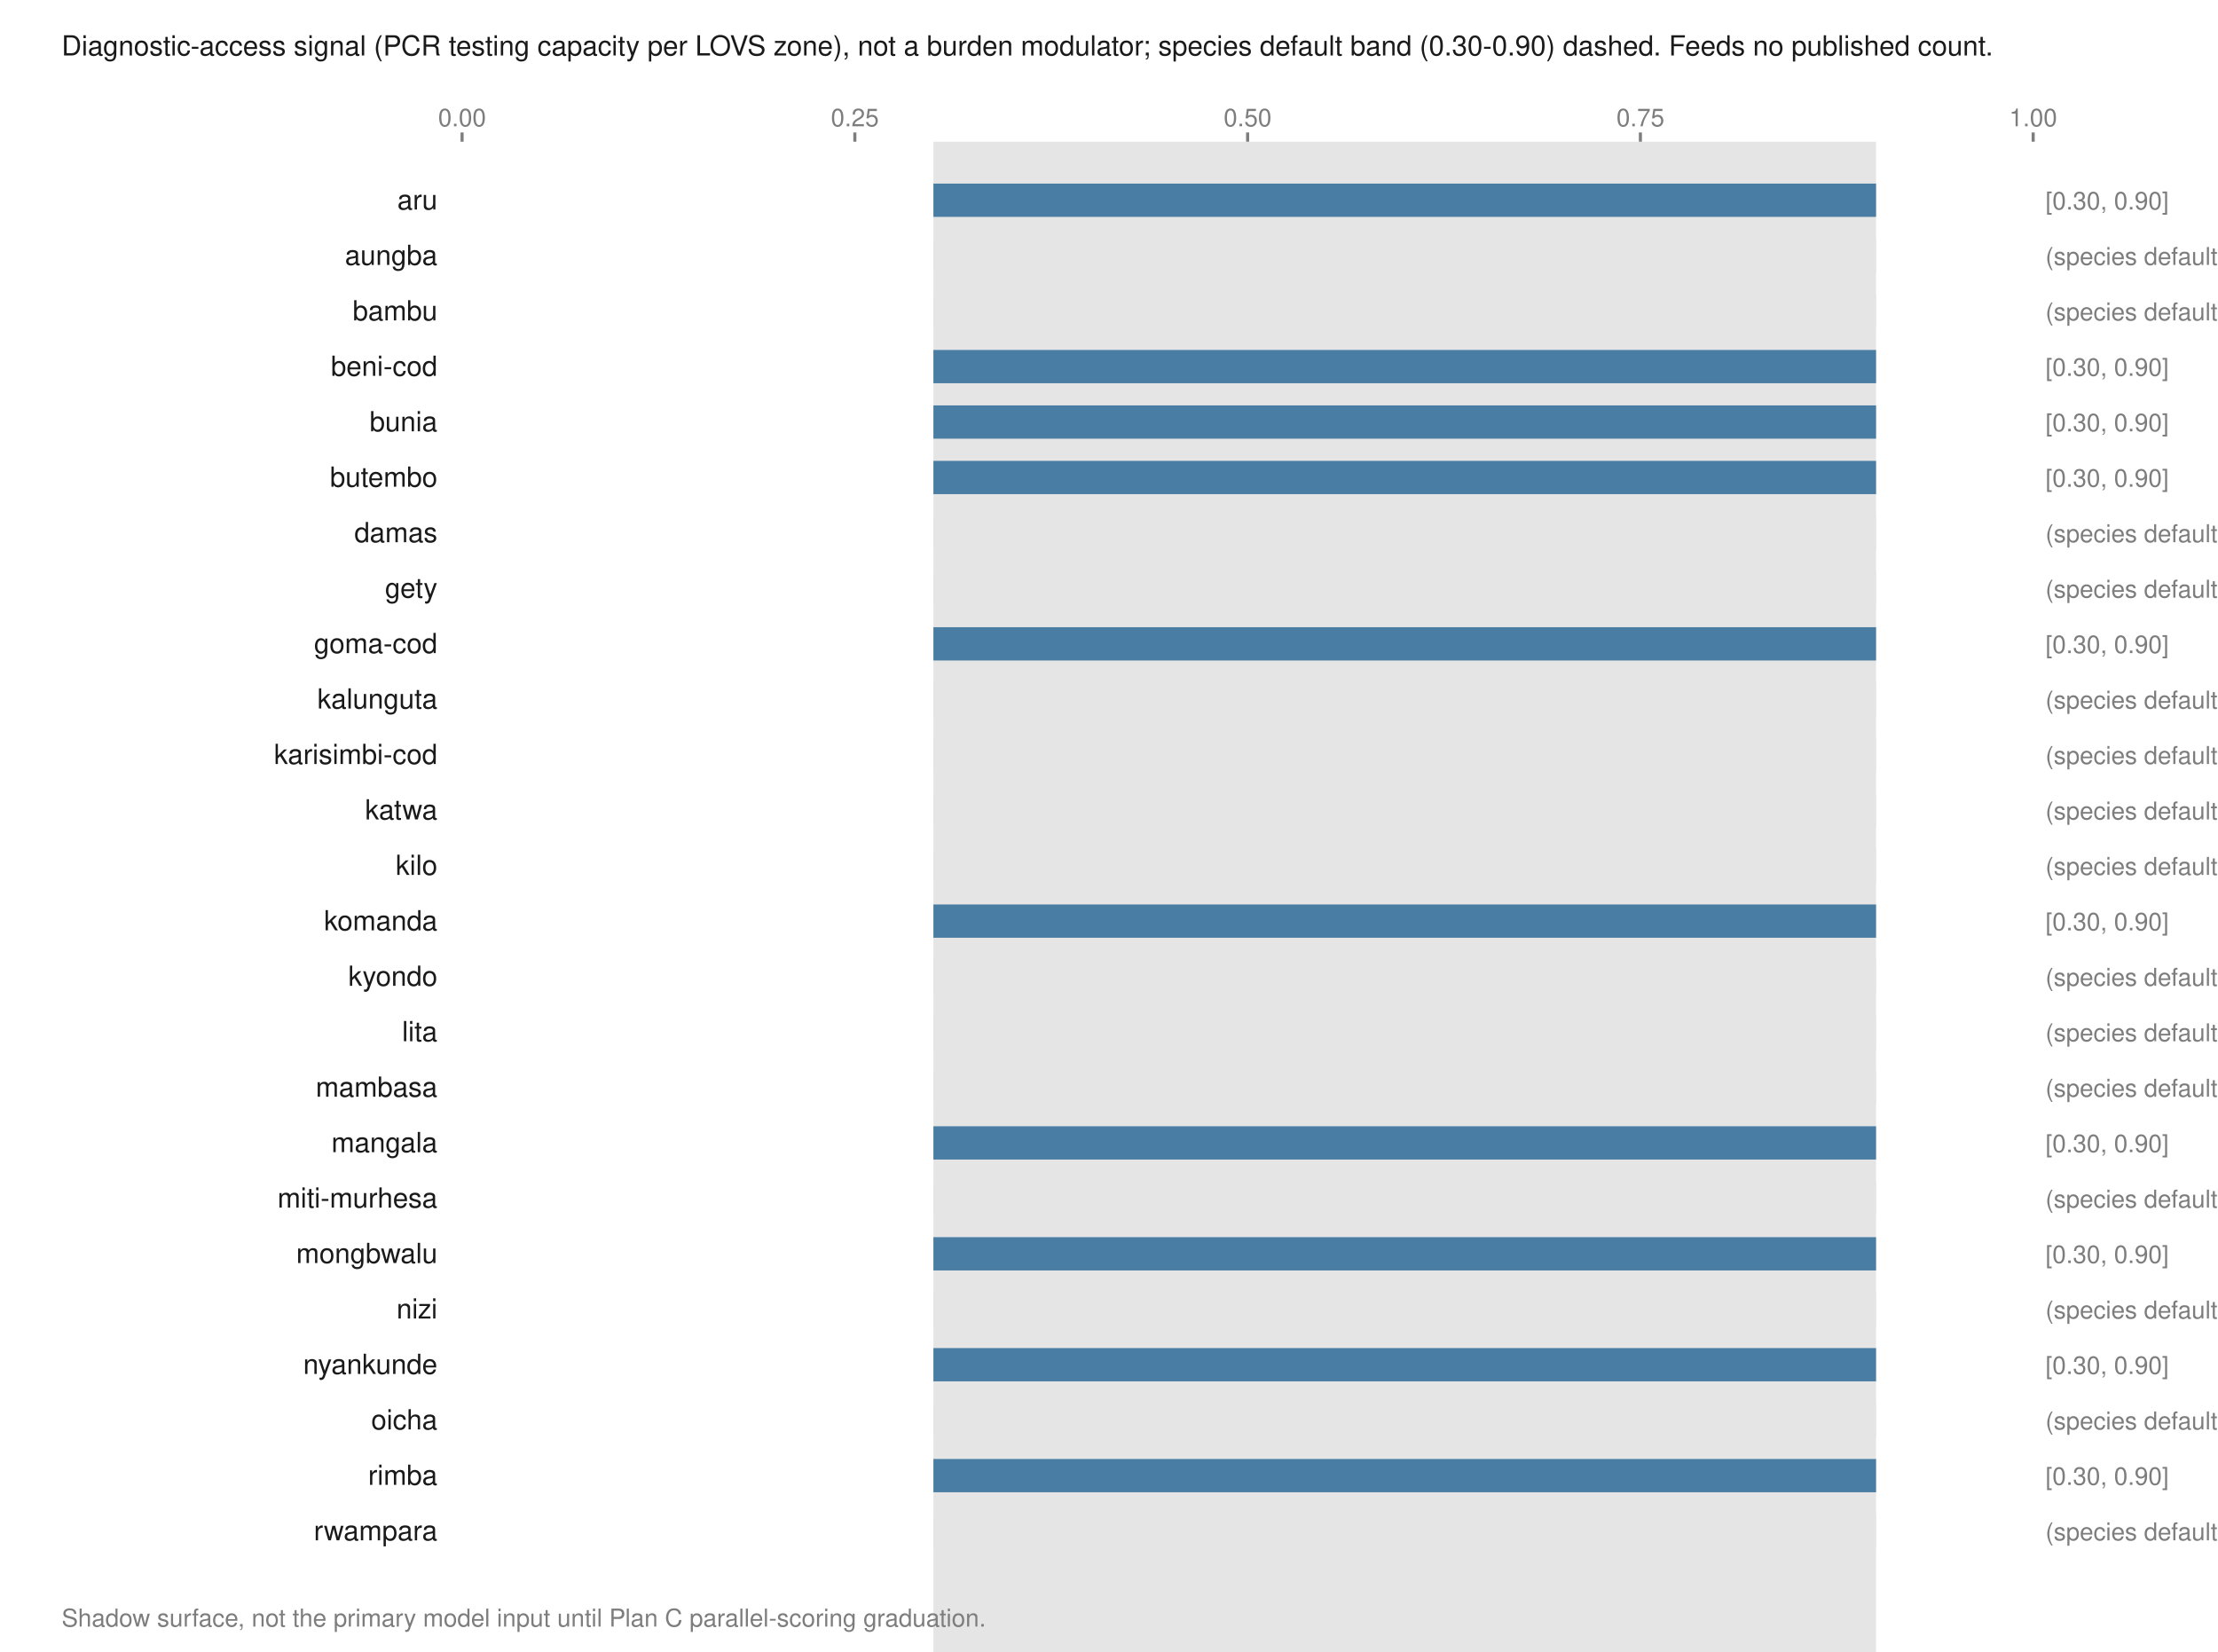
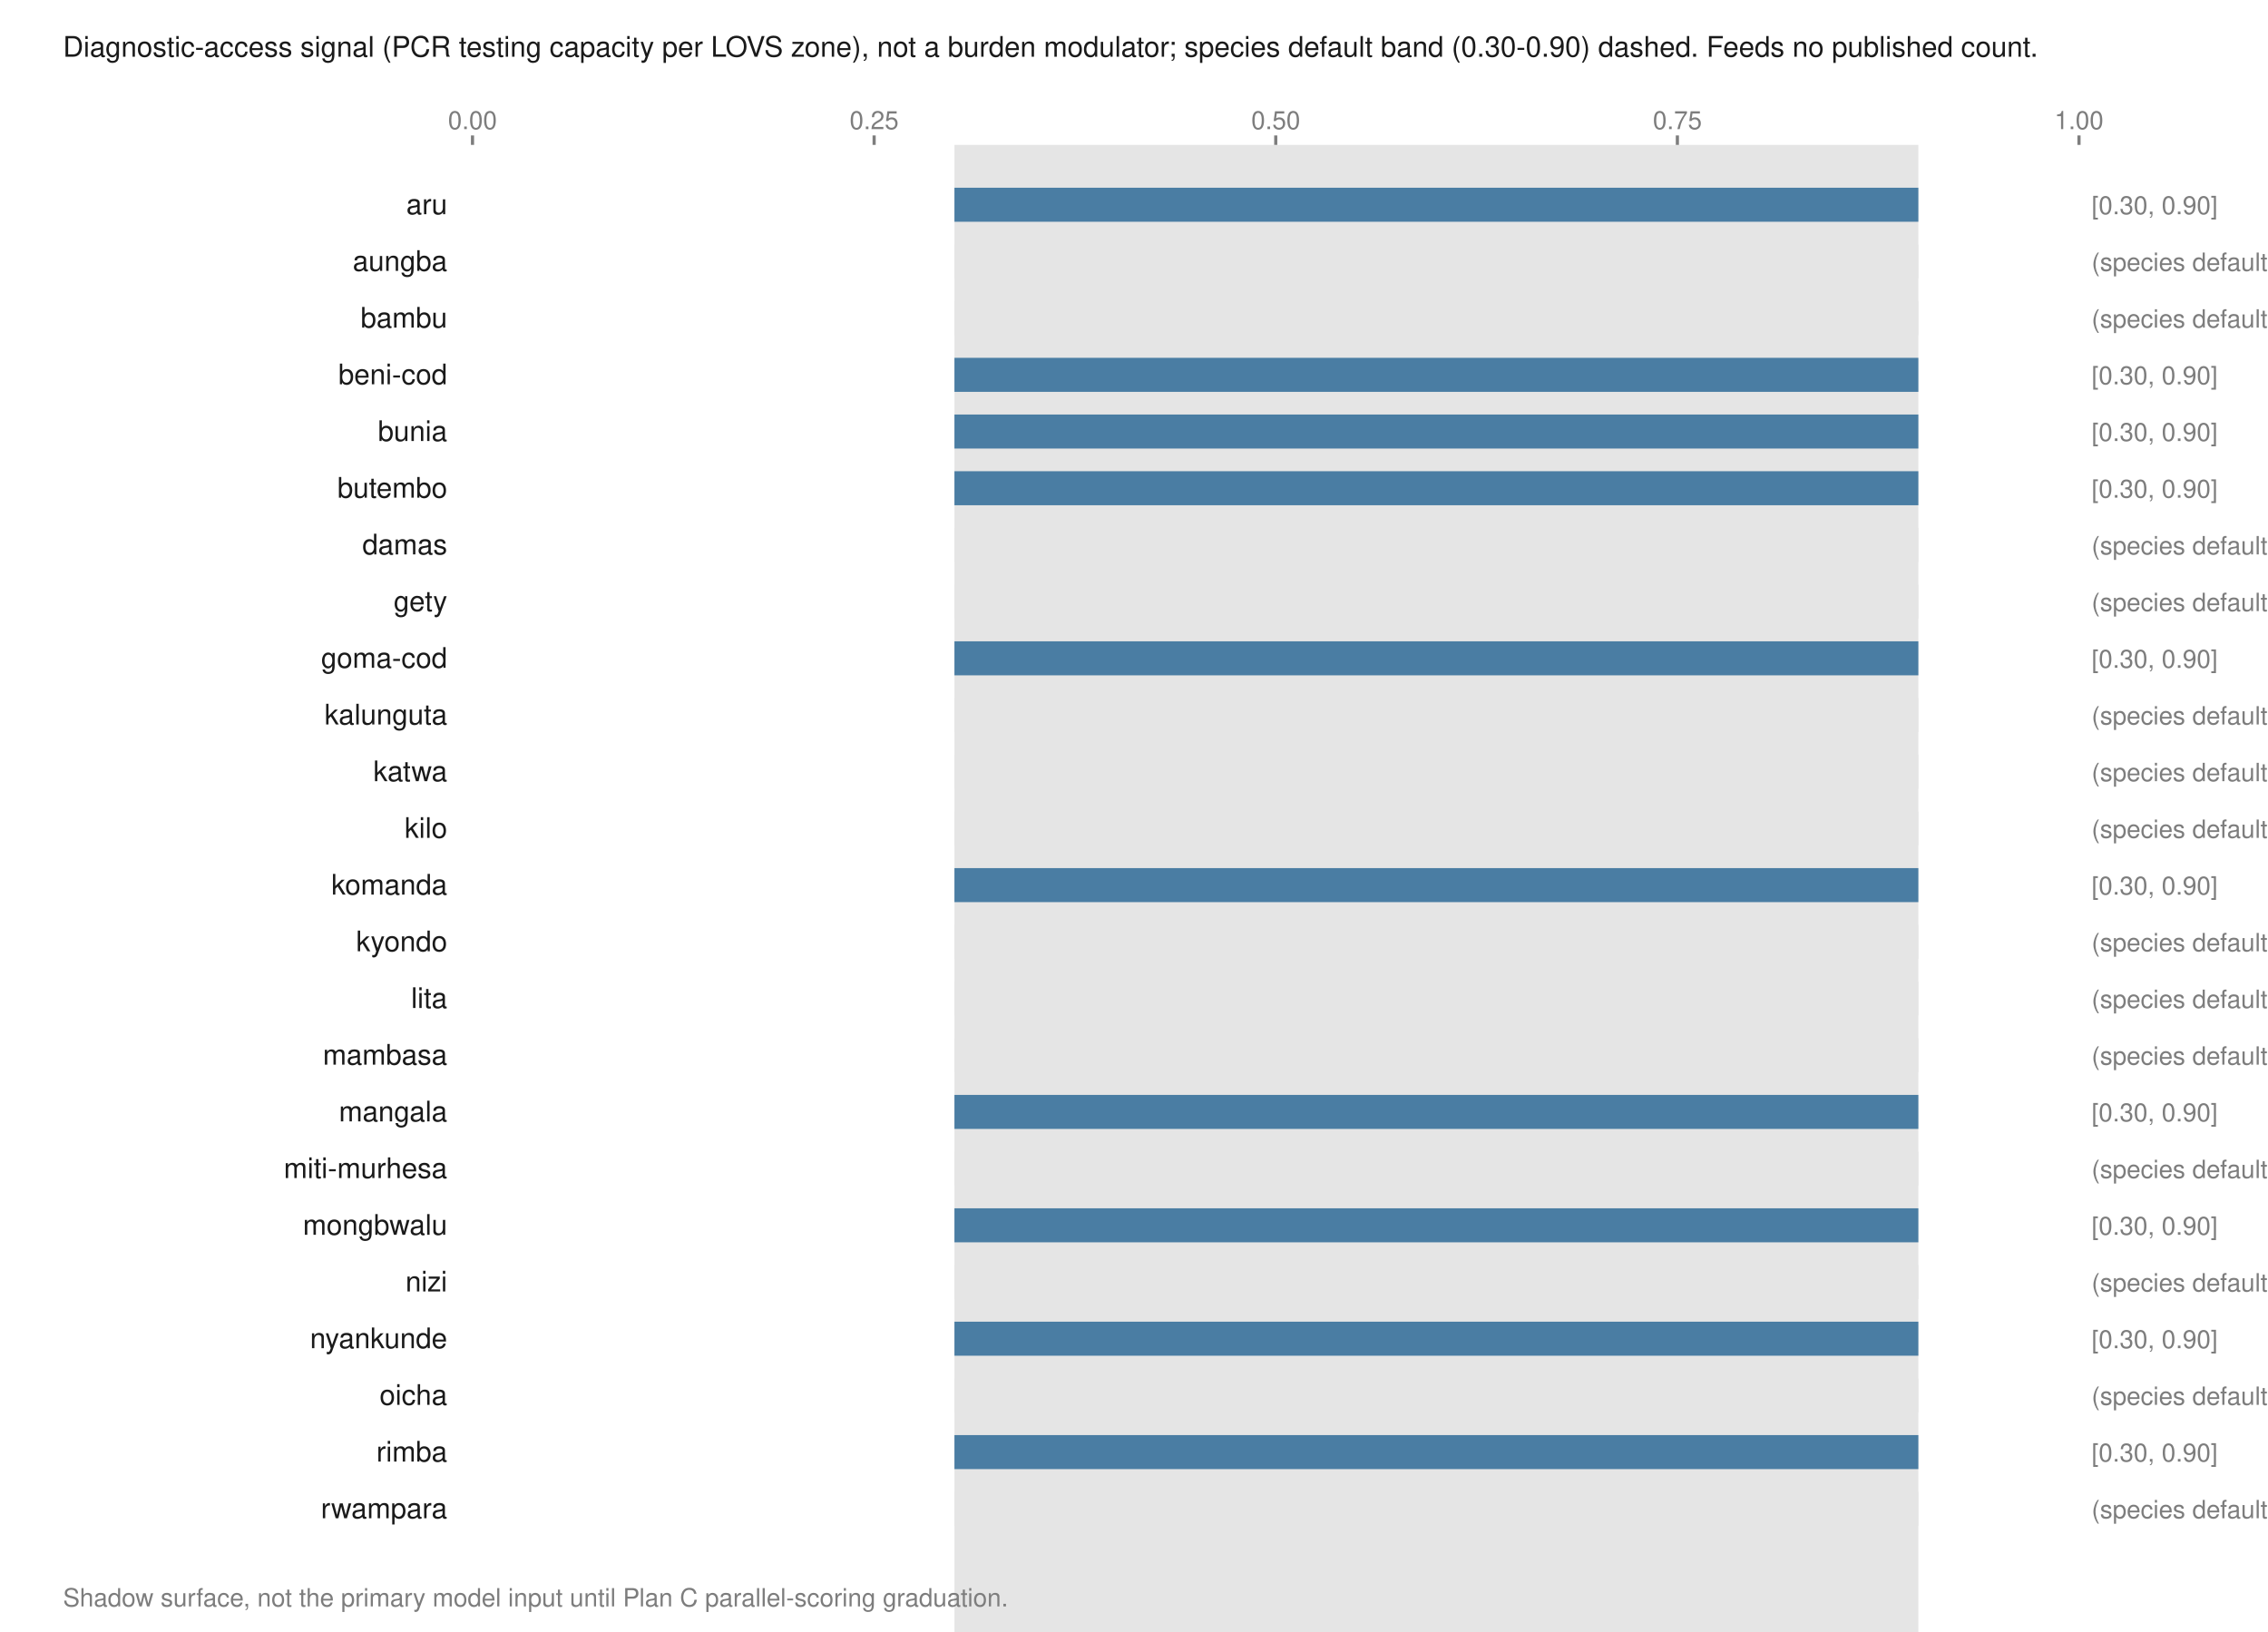
- <svg xmlns="http://www.w3.org/2000/svg" viewBox="0 0 720 536" width="720" height="536" role="img" aria-labelledby="t">
+ <svg xmlns="http://www.w3.org/2000/svg" viewBox="0 0 720 518" width="720" height="518" role="img" aria-labelledby="t">
  <text x="20.0" y="18.0" font-family="Helvetica,Arial,sans-serif" font-size="9" fill="#1a1a1a" font-weight="normal" text-anchor="start">Diagnostic-access signal (PCR testing capacity per LOVS zone), not a burden modulator; species default band (0.30-0.90) dashed. Feeds no published count.</text>
-   <rect x="303.0" y="46.0" width="306.0" height="506.0" fill="#e5e5e5" />
+   <rect x="303.0" y="46.0" width="306.0" height="488.0" fill="#e5e5e5" />
  <line x1="150.0" y1="43.0" x2="150.0" y2="46.0" stroke="#7d7d7d" stroke-width="1" />
  <text x="150.0" y="41.0" font-family="Helvetica,Arial,sans-serif" font-size="8" fill="#7d7d7d" font-weight="normal" text-anchor="middle">0.00</text>
  <line x1="277.5" y1="43.0" x2="277.5" y2="46.0" stroke="#7d7d7d" stroke-width="1" />
  <text x="277.5" y="41.0" font-family="Helvetica,Arial,sans-serif" font-size="8" fill="#7d7d7d" font-weight="normal" text-anchor="middle">0.25</text>
  <line x1="405.0" y1="43.0" x2="405.0" y2="46.0" stroke="#7d7d7d" stroke-width="1" />
  <text x="405.0" y="41.0" font-family="Helvetica,Arial,sans-serif" font-size="8" fill="#7d7d7d" font-weight="normal" text-anchor="middle">0.50</text>
  <line x1="532.5" y1="43.0" x2="532.5" y2="46.0" stroke="#7d7d7d" stroke-width="1" />
  <text x="532.5" y="41.0" font-family="Helvetica,Arial,sans-serif" font-size="8" fill="#7d7d7d" font-weight="normal" text-anchor="middle">0.75</text>
  <line x1="660.0" y1="43.0" x2="660.0" y2="46.0" stroke="#7d7d7d" stroke-width="1" />
  <text x="660.0" y="41.0" font-family="Helvetica,Arial,sans-serif" font-size="8" fill="#7d7d7d" font-weight="normal" text-anchor="middle">1.00</text>
  <text x="142.0" y="68.0" font-family="Helvetica,Arial,sans-serif" font-size="9" fill="#1a1a1a" font-weight="normal" text-anchor="end">aru</text>
  <rect x="303.0" y="59.6" width="306.0" height="10.8" fill="#4a7da3" />
  <text x="664.0" y="68.0" font-family="Helvetica,Arial,sans-serif" font-size="8" fill="#7d7d7d" font-weight="normal" text-anchor="start">[0.30, 0.90]</text>
  <text x="142.0" y="86.0" font-family="Helvetica,Arial,sans-serif" font-size="9" fill="#1a1a1a" font-weight="normal" text-anchor="end">aungba</text>
  <rect x="303.0" y="77.6" width="306.0" height="10.8" fill="#e5e5e5" />
  <text x="664.0" y="86.0" font-family="Helvetica,Arial,sans-serif" font-size="8" fill="#7d7d7d" font-weight="normal" text-anchor="start">(species default)</text>
  <text x="142.0" y="104.0" font-family="Helvetica,Arial,sans-serif" font-size="9" fill="#1a1a1a" font-weight="normal" text-anchor="end">bambu</text>
  <rect x="303.0" y="95.6" width="306.0" height="10.8" fill="#e5e5e5" />
  <text x="664.0" y="104.0" font-family="Helvetica,Arial,sans-serif" font-size="8" fill="#7d7d7d" font-weight="normal" text-anchor="start">(species default)</text>
  <text x="142.0" y="122.0" font-family="Helvetica,Arial,sans-serif" font-size="9" fill="#1a1a1a" font-weight="normal" text-anchor="end">beni-cod</text>
  <rect x="303.0" y="113.6" width="306.0" height="10.8" fill="#4a7da3" />
  <text x="664.0" y="122.0" font-family="Helvetica,Arial,sans-serif" font-size="8" fill="#7d7d7d" font-weight="normal" text-anchor="start">[0.30, 0.90]</text>
  <text x="142.0" y="140.0" font-family="Helvetica,Arial,sans-serif" font-size="9" fill="#1a1a1a" font-weight="normal" text-anchor="end">bunia</text>
  <rect x="303.0" y="131.6" width="306.0" height="10.8" fill="#4a7da3" />
  <text x="664.0" y="140.0" font-family="Helvetica,Arial,sans-serif" font-size="8" fill="#7d7d7d" font-weight="normal" text-anchor="start">[0.30, 0.90]</text>
  <text x="142.0" y="158.0" font-family="Helvetica,Arial,sans-serif" font-size="9" fill="#1a1a1a" font-weight="normal" text-anchor="end">butembo</text>
  <rect x="303.0" y="149.6" width="306.0" height="10.8" fill="#4a7da3" />
  <text x="664.0" y="158.0" font-family="Helvetica,Arial,sans-serif" font-size="8" fill="#7d7d7d" font-weight="normal" text-anchor="start">[0.30, 0.90]</text>
  <text x="142.0" y="176.0" font-family="Helvetica,Arial,sans-serif" font-size="9" fill="#1a1a1a" font-weight="normal" text-anchor="end">damas</text>
  <rect x="303.0" y="167.6" width="306.0" height="10.8" fill="#e5e5e5" />
  <text x="664.0" y="176.0" font-family="Helvetica,Arial,sans-serif" font-size="8" fill="#7d7d7d" font-weight="normal" text-anchor="start">(species default)</text>
  <text x="142.0" y="194.0" font-family="Helvetica,Arial,sans-serif" font-size="9" fill="#1a1a1a" font-weight="normal" text-anchor="end">gety</text>
  <rect x="303.0" y="185.6" width="306.0" height="10.8" fill="#e5e5e5" />
  <text x="664.0" y="194.0" font-family="Helvetica,Arial,sans-serif" font-size="8" fill="#7d7d7d" font-weight="normal" text-anchor="start">(species default)</text>
  <text x="142.0" y="212.0" font-family="Helvetica,Arial,sans-serif" font-size="9" fill="#1a1a1a" font-weight="normal" text-anchor="end">goma-cod</text>
  <rect x="303.0" y="203.6" width="306.0" height="10.8" fill="#4a7da3" />
  <text x="664.0" y="212.0" font-family="Helvetica,Arial,sans-serif" font-size="8" fill="#7d7d7d" font-weight="normal" text-anchor="start">[0.30, 0.90]</text>
  <text x="142.0" y="230.0" font-family="Helvetica,Arial,sans-serif" font-size="9" fill="#1a1a1a" font-weight="normal" text-anchor="end">kalunguta</text>
  <rect x="303.0" y="221.6" width="306.0" height="10.8" fill="#e5e5e5" />
  <text x="664.0" y="230.0" font-family="Helvetica,Arial,sans-serif" font-size="8" fill="#7d7d7d" font-weight="normal" text-anchor="start">(species default)</text>
-   <text x="142.0" y="248.0" font-family="Helvetica,Arial,sans-serif" font-size="9" fill="#1a1a1a" font-weight="normal" text-anchor="end">karisimbi-cod</text>
+   <text x="142.0" y="248.0" font-family="Helvetica,Arial,sans-serif" font-size="9" fill="#1a1a1a" font-weight="normal" text-anchor="end">katwa</text>
  <rect x="303.0" y="239.6" width="306.0" height="10.8" fill="#e5e5e5" />
  <text x="664.0" y="248.0" font-family="Helvetica,Arial,sans-serif" font-size="8" fill="#7d7d7d" font-weight="normal" text-anchor="start">(species default)</text>
-   <text x="142.0" y="266.0" font-family="Helvetica,Arial,sans-serif" font-size="9" fill="#1a1a1a" font-weight="normal" text-anchor="end">katwa</text>
+   <text x="142.0" y="266.0" font-family="Helvetica,Arial,sans-serif" font-size="9" fill="#1a1a1a" font-weight="normal" text-anchor="end">kilo</text>
  <rect x="303.0" y="257.6" width="306.0" height="10.8" fill="#e5e5e5" />
  <text x="664.0" y="266.0" font-family="Helvetica,Arial,sans-serif" font-size="8" fill="#7d7d7d" font-weight="normal" text-anchor="start">(species default)</text>
-   <text x="142.0" y="284.0" font-family="Helvetica,Arial,sans-serif" font-size="9" fill="#1a1a1a" font-weight="normal" text-anchor="end">kilo</text>
-   <rect x="303.0" y="275.6" width="306.0" height="10.8" fill="#e5e5e5" />
-   <text x="664.0" y="284.0" font-family="Helvetica,Arial,sans-serif" font-size="8" fill="#7d7d7d" font-weight="normal" text-anchor="start">(species default)</text>
-   <text x="142.0" y="302.0" font-family="Helvetica,Arial,sans-serif" font-size="9" fill="#1a1a1a" font-weight="normal" text-anchor="end">komanda</text>
-   <rect x="303.0" y="293.6" width="306.0" height="10.8" fill="#4a7da3" />
-   <text x="664.0" y="302.0" font-family="Helvetica,Arial,sans-serif" font-size="8" fill="#7d7d7d" font-weight="normal" text-anchor="start">[0.30, 0.90]</text>
-   <text x="142.0" y="320.0" font-family="Helvetica,Arial,sans-serif" font-size="9" fill="#1a1a1a" font-weight="normal" text-anchor="end">kyondo</text>
+   <text x="142.0" y="284.0" font-family="Helvetica,Arial,sans-serif" font-size="9" fill="#1a1a1a" font-weight="normal" text-anchor="end">komanda</text>
+   <rect x="303.0" y="275.6" width="306.0" height="10.8" fill="#4a7da3" />
+   <text x="664.0" y="284.0" font-family="Helvetica,Arial,sans-serif" font-size="8" fill="#7d7d7d" font-weight="normal" text-anchor="start">[0.30, 0.90]</text>
+   <text x="142.0" y="302.0" font-family="Helvetica,Arial,sans-serif" font-size="9" fill="#1a1a1a" font-weight="normal" text-anchor="end">kyondo</text>
+   <rect x="303.0" y="293.6" width="306.0" height="10.8" fill="#e5e5e5" />
+   <text x="664.0" y="302.0" font-family="Helvetica,Arial,sans-serif" font-size="8" fill="#7d7d7d" font-weight="normal" text-anchor="start">(species default)</text>
+   <text x="142.0" y="320.0" font-family="Helvetica,Arial,sans-serif" font-size="9" fill="#1a1a1a" font-weight="normal" text-anchor="end">lita</text>
  <rect x="303.0" y="311.6" width="306.0" height="10.8" fill="#e5e5e5" />
  <text x="664.0" y="320.0" font-family="Helvetica,Arial,sans-serif" font-size="8" fill="#7d7d7d" font-weight="normal" text-anchor="start">(species default)</text>
-   <text x="142.0" y="338.0" font-family="Helvetica,Arial,sans-serif" font-size="9" fill="#1a1a1a" font-weight="normal" text-anchor="end">lita</text>
+   <text x="142.0" y="338.0" font-family="Helvetica,Arial,sans-serif" font-size="9" fill="#1a1a1a" font-weight="normal" text-anchor="end">mambasa</text>
  <rect x="303.0" y="329.6" width="306.0" height="10.8" fill="#e5e5e5" />
  <text x="664.0" y="338.0" font-family="Helvetica,Arial,sans-serif" font-size="8" fill="#7d7d7d" font-weight="normal" text-anchor="start">(species default)</text>
-   <text x="142.0" y="356.0" font-family="Helvetica,Arial,sans-serif" font-size="9" fill="#1a1a1a" font-weight="normal" text-anchor="end">mambasa</text>
-   <rect x="303.0" y="347.6" width="306.0" height="10.8" fill="#e5e5e5" />
-   <text x="664.0" y="356.0" font-family="Helvetica,Arial,sans-serif" font-size="8" fill="#7d7d7d" font-weight="normal" text-anchor="start">(species default)</text>
-   <text x="142.0" y="374.0" font-family="Helvetica,Arial,sans-serif" font-size="9" fill="#1a1a1a" font-weight="normal" text-anchor="end">mangala</text>
-   <rect x="303.0" y="365.6" width="306.0" height="10.8" fill="#4a7da3" />
-   <text x="664.0" y="374.0" font-family="Helvetica,Arial,sans-serif" font-size="8" fill="#7d7d7d" font-weight="normal" text-anchor="start">[0.30, 0.90]</text>
-   <text x="142.0" y="392.0" font-family="Helvetica,Arial,sans-serif" font-size="9" fill="#1a1a1a" font-weight="normal" text-anchor="end">miti-murhesa</text>
-   <rect x="303.0" y="383.6" width="306.0" height="10.8" fill="#e5e5e5" />
-   <text x="664.0" y="392.0" font-family="Helvetica,Arial,sans-serif" font-size="8" fill="#7d7d7d" font-weight="normal" text-anchor="start">(species default)</text>
-   <text x="142.0" y="410.0" font-family="Helvetica,Arial,sans-serif" font-size="9" fill="#1a1a1a" font-weight="normal" text-anchor="end">mongbwalu</text>
-   <rect x="303.0" y="401.6" width="306.0" height="10.8" fill="#4a7da3" />
-   <text x="664.0" y="410.0" font-family="Helvetica,Arial,sans-serif" font-size="8" fill="#7d7d7d" font-weight="normal" text-anchor="start">[0.30, 0.90]</text>
-   <text x="142.0" y="428.0" font-family="Helvetica,Arial,sans-serif" font-size="9" fill="#1a1a1a" font-weight="normal" text-anchor="end">nizi</text>
-   <rect x="303.0" y="419.6" width="306.0" height="10.8" fill="#e5e5e5" />
-   <text x="664.0" y="428.0" font-family="Helvetica,Arial,sans-serif" font-size="8" fill="#7d7d7d" font-weight="normal" text-anchor="start">(species default)</text>
-   <text x="142.0" y="446.0" font-family="Helvetica,Arial,sans-serif" font-size="9" fill="#1a1a1a" font-weight="normal" text-anchor="end">nyankunde</text>
-   <rect x="303.0" y="437.6" width="306.0" height="10.8" fill="#4a7da3" />
-   <text x="664.0" y="446.0" font-family="Helvetica,Arial,sans-serif" font-size="8" fill="#7d7d7d" font-weight="normal" text-anchor="start">[0.30, 0.90]</text>
-   <text x="142.0" y="464.0" font-family="Helvetica,Arial,sans-serif" font-size="9" fill="#1a1a1a" font-weight="normal" text-anchor="end">oicha</text>
-   <rect x="303.0" y="455.6" width="306.0" height="10.8" fill="#e5e5e5" />
-   <text x="664.0" y="464.0" font-family="Helvetica,Arial,sans-serif" font-size="8" fill="#7d7d7d" font-weight="normal" text-anchor="start">(species default)</text>
-   <text x="142.0" y="482.0" font-family="Helvetica,Arial,sans-serif" font-size="9" fill="#1a1a1a" font-weight="normal" text-anchor="end">rimba</text>
-   <rect x="303.0" y="473.6" width="306.0" height="10.8" fill="#4a7da3" />
-   <text x="664.0" y="482.0" font-family="Helvetica,Arial,sans-serif" font-size="8" fill="#7d7d7d" font-weight="normal" text-anchor="start">[0.30, 0.90]</text>
-   <text x="142.0" y="500.0" font-family="Helvetica,Arial,sans-serif" font-size="9" fill="#1a1a1a" font-weight="normal" text-anchor="end">rwampara</text>
-   <rect x="303.0" y="491.6" width="306.0" height="10.8" fill="#e5e5e5" />
-   <text x="664.0" y="500.0" font-family="Helvetica,Arial,sans-serif" font-size="8" fill="#7d7d7d" font-weight="normal" text-anchor="start">(species default)</text>
-   <text x="20.0" y="528.0" font-family="Helvetica,Arial,sans-serif" font-size="8" fill="#7d7d7d" font-weight="normal" text-anchor="start">Shadow surface, not the primary model input until Plan C parallel-scoring graduation.</text>
+   <text x="142.0" y="356.0" font-family="Helvetica,Arial,sans-serif" font-size="9" fill="#1a1a1a" font-weight="normal" text-anchor="end">mangala</text>
+   <rect x="303.0" y="347.6" width="306.0" height="10.8" fill="#4a7da3" />
+   <text x="664.0" y="356.0" font-family="Helvetica,Arial,sans-serif" font-size="8" fill="#7d7d7d" font-weight="normal" text-anchor="start">[0.30, 0.90]</text>
+   <text x="142.0" y="374.0" font-family="Helvetica,Arial,sans-serif" font-size="9" fill="#1a1a1a" font-weight="normal" text-anchor="end">miti-murhesa</text>
+   <rect x="303.0" y="365.6" width="306.0" height="10.8" fill="#e5e5e5" />
+   <text x="664.0" y="374.0" font-family="Helvetica,Arial,sans-serif" font-size="8" fill="#7d7d7d" font-weight="normal" text-anchor="start">(species default)</text>
+   <text x="142.0" y="392.0" font-family="Helvetica,Arial,sans-serif" font-size="9" fill="#1a1a1a" font-weight="normal" text-anchor="end">mongbwalu</text>
+   <rect x="303.0" y="383.6" width="306.0" height="10.8" fill="#4a7da3" />
+   <text x="664.0" y="392.0" font-family="Helvetica,Arial,sans-serif" font-size="8" fill="#7d7d7d" font-weight="normal" text-anchor="start">[0.30, 0.90]</text>
+   <text x="142.0" y="410.0" font-family="Helvetica,Arial,sans-serif" font-size="9" fill="#1a1a1a" font-weight="normal" text-anchor="end">nizi</text>
+   <rect x="303.0" y="401.6" width="306.0" height="10.8" fill="#e5e5e5" />
+   <text x="664.0" y="410.0" font-family="Helvetica,Arial,sans-serif" font-size="8" fill="#7d7d7d" font-weight="normal" text-anchor="start">(species default)</text>
+   <text x="142.0" y="428.0" font-family="Helvetica,Arial,sans-serif" font-size="9" fill="#1a1a1a" font-weight="normal" text-anchor="end">nyankunde</text>
+   <rect x="303.0" y="419.6" width="306.0" height="10.8" fill="#4a7da3" />
+   <text x="664.0" y="428.0" font-family="Helvetica,Arial,sans-serif" font-size="8" fill="#7d7d7d" font-weight="normal" text-anchor="start">[0.30, 0.90]</text>
+   <text x="142.0" y="446.0" font-family="Helvetica,Arial,sans-serif" font-size="9" fill="#1a1a1a" font-weight="normal" text-anchor="end">oicha</text>
+   <rect x="303.0" y="437.6" width="306.0" height="10.8" fill="#e5e5e5" />
+   <text x="664.0" y="446.0" font-family="Helvetica,Arial,sans-serif" font-size="8" fill="#7d7d7d" font-weight="normal" text-anchor="start">(species default)</text>
+   <text x="142.0" y="464.0" font-family="Helvetica,Arial,sans-serif" font-size="9" fill="#1a1a1a" font-weight="normal" text-anchor="end">rimba</text>
+   <rect x="303.0" y="455.6" width="306.0" height="10.8" fill="#4a7da3" />
+   <text x="664.0" y="464.0" font-family="Helvetica,Arial,sans-serif" font-size="8" fill="#7d7d7d" font-weight="normal" text-anchor="start">[0.30, 0.90]</text>
+   <text x="142.0" y="482.0" font-family="Helvetica,Arial,sans-serif" font-size="9" fill="#1a1a1a" font-weight="normal" text-anchor="end">rwampara</text>
+   <rect x="303.0" y="473.6" width="306.0" height="10.8" fill="#e5e5e5" />
+   <text x="664.0" y="482.0" font-family="Helvetica,Arial,sans-serif" font-size="8" fill="#7d7d7d" font-weight="normal" text-anchor="start">(species default)</text>
+   <text x="20.0" y="510.0" font-family="Helvetica,Arial,sans-serif" font-size="8" fill="#7d7d7d" font-weight="normal" text-anchor="start">Shadow surface, not the primary model input until Plan C parallel-scoring graduation.</text>
</svg>
